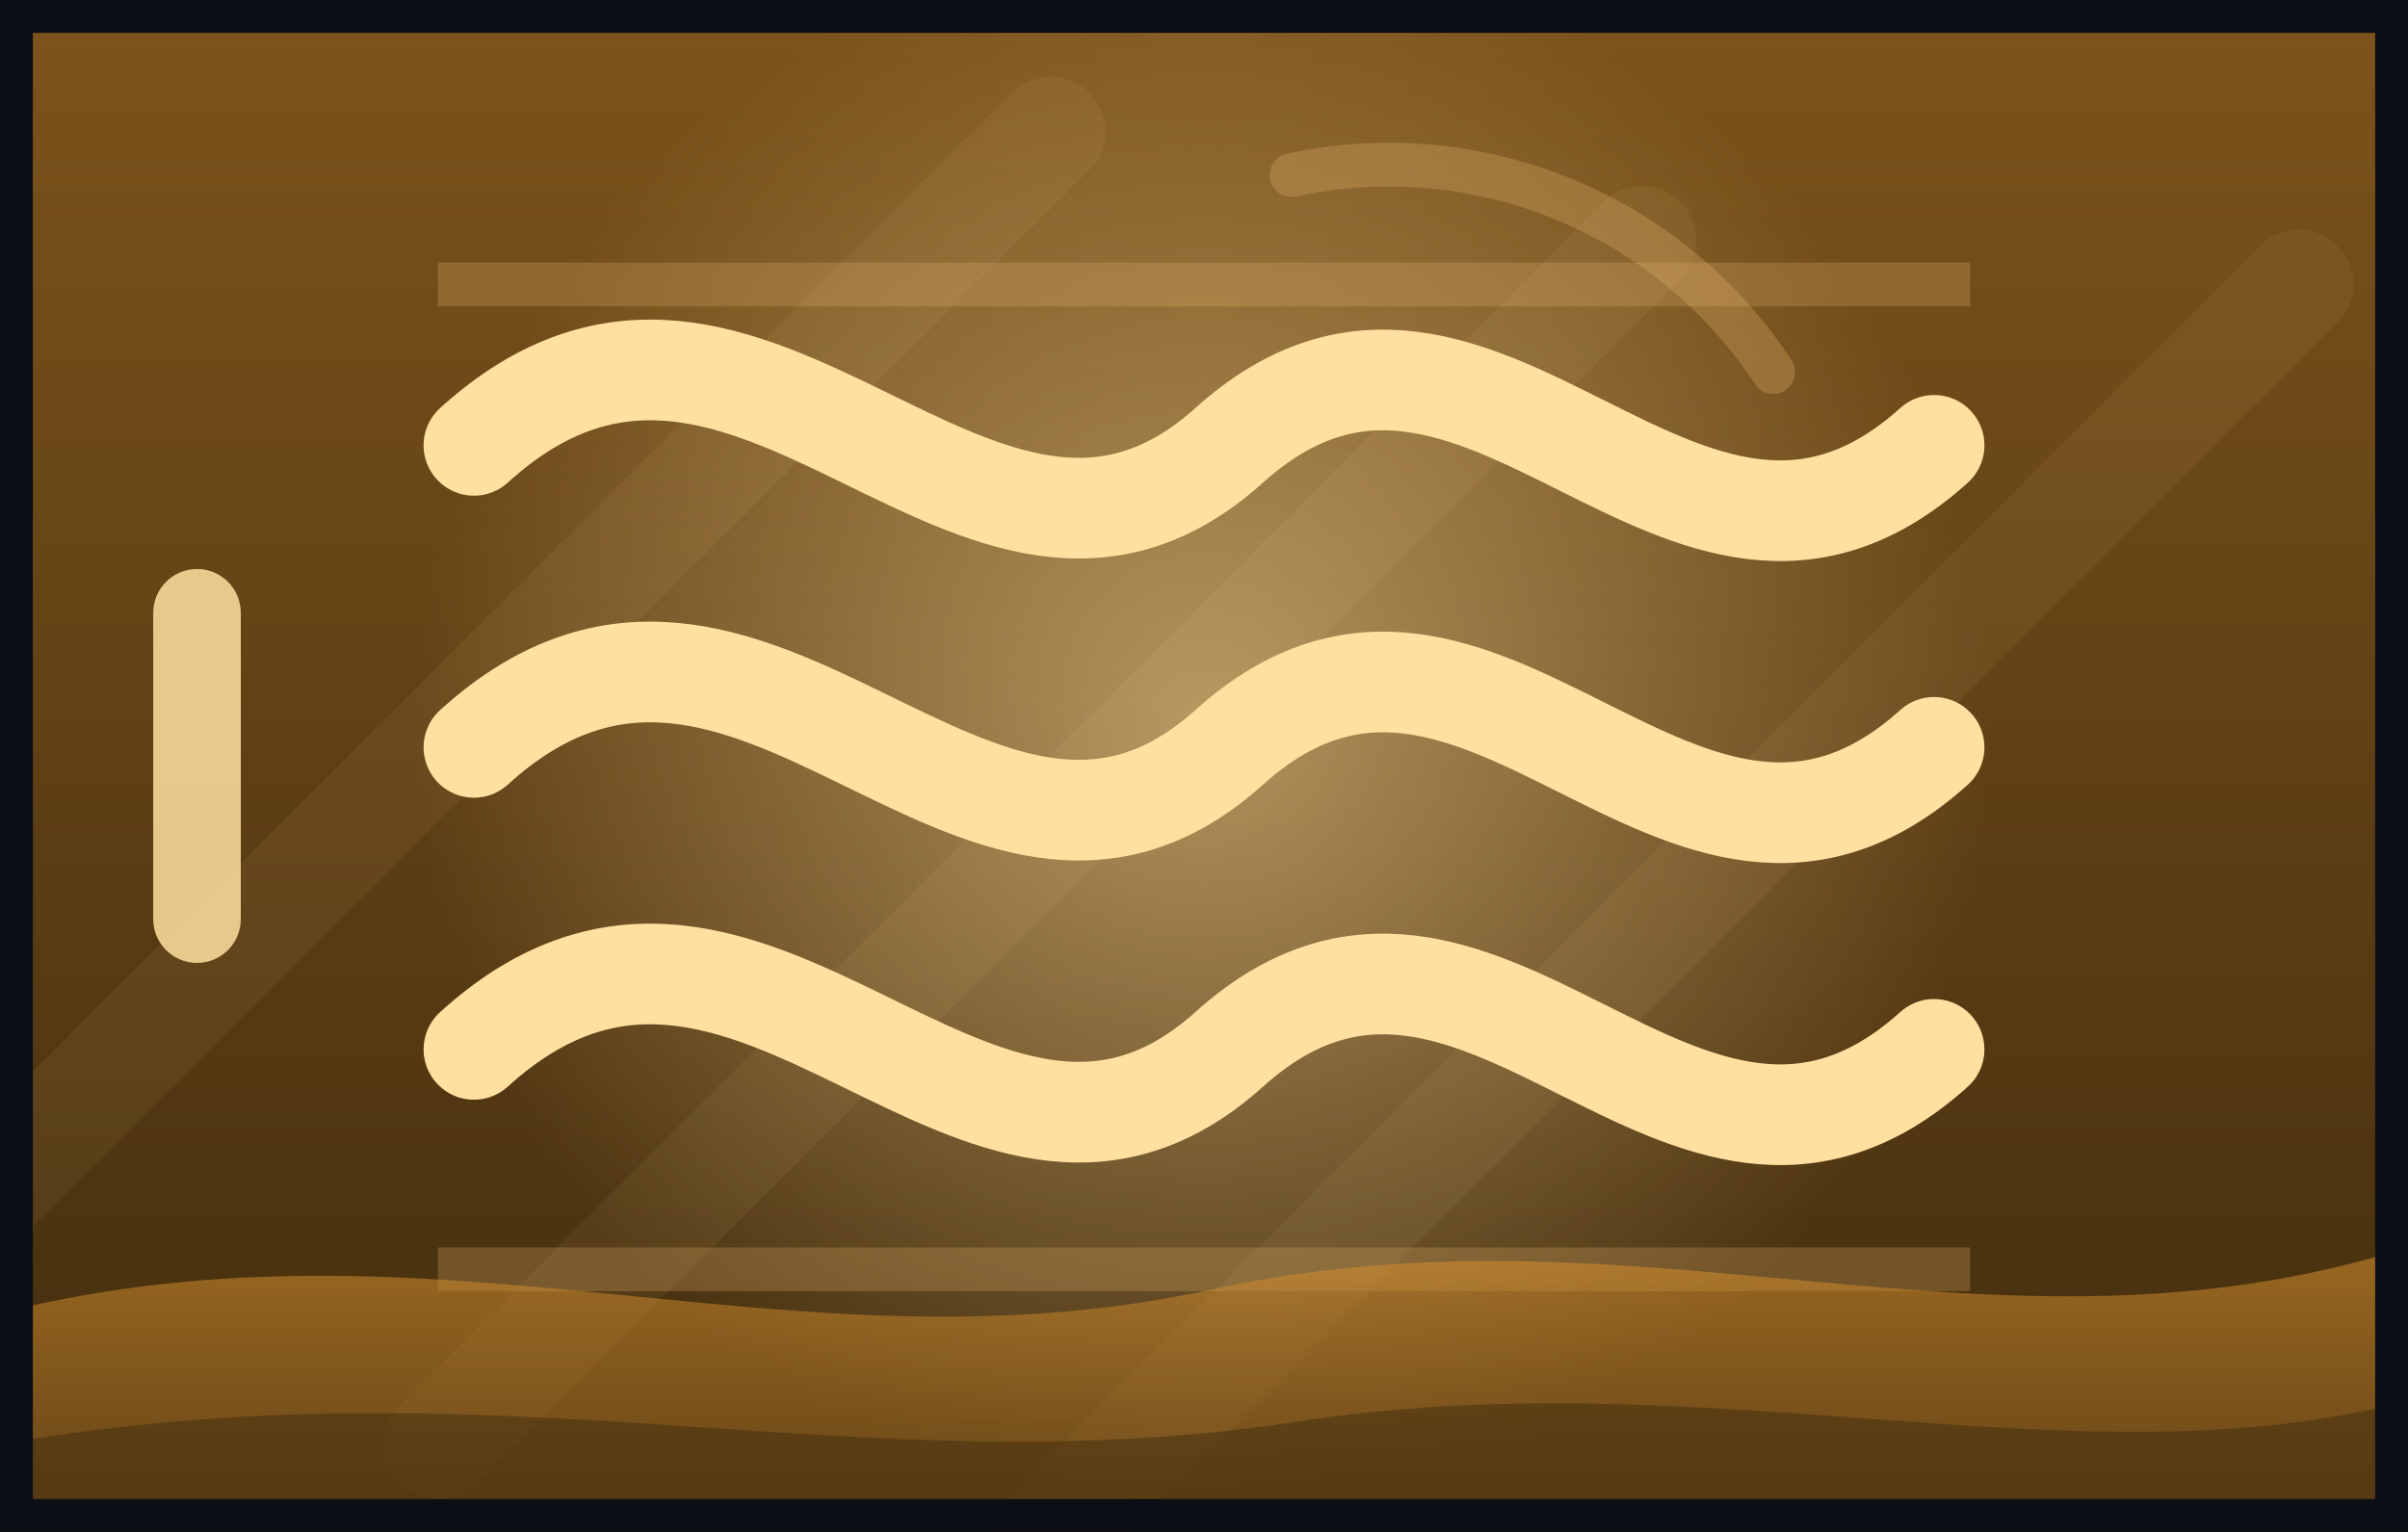
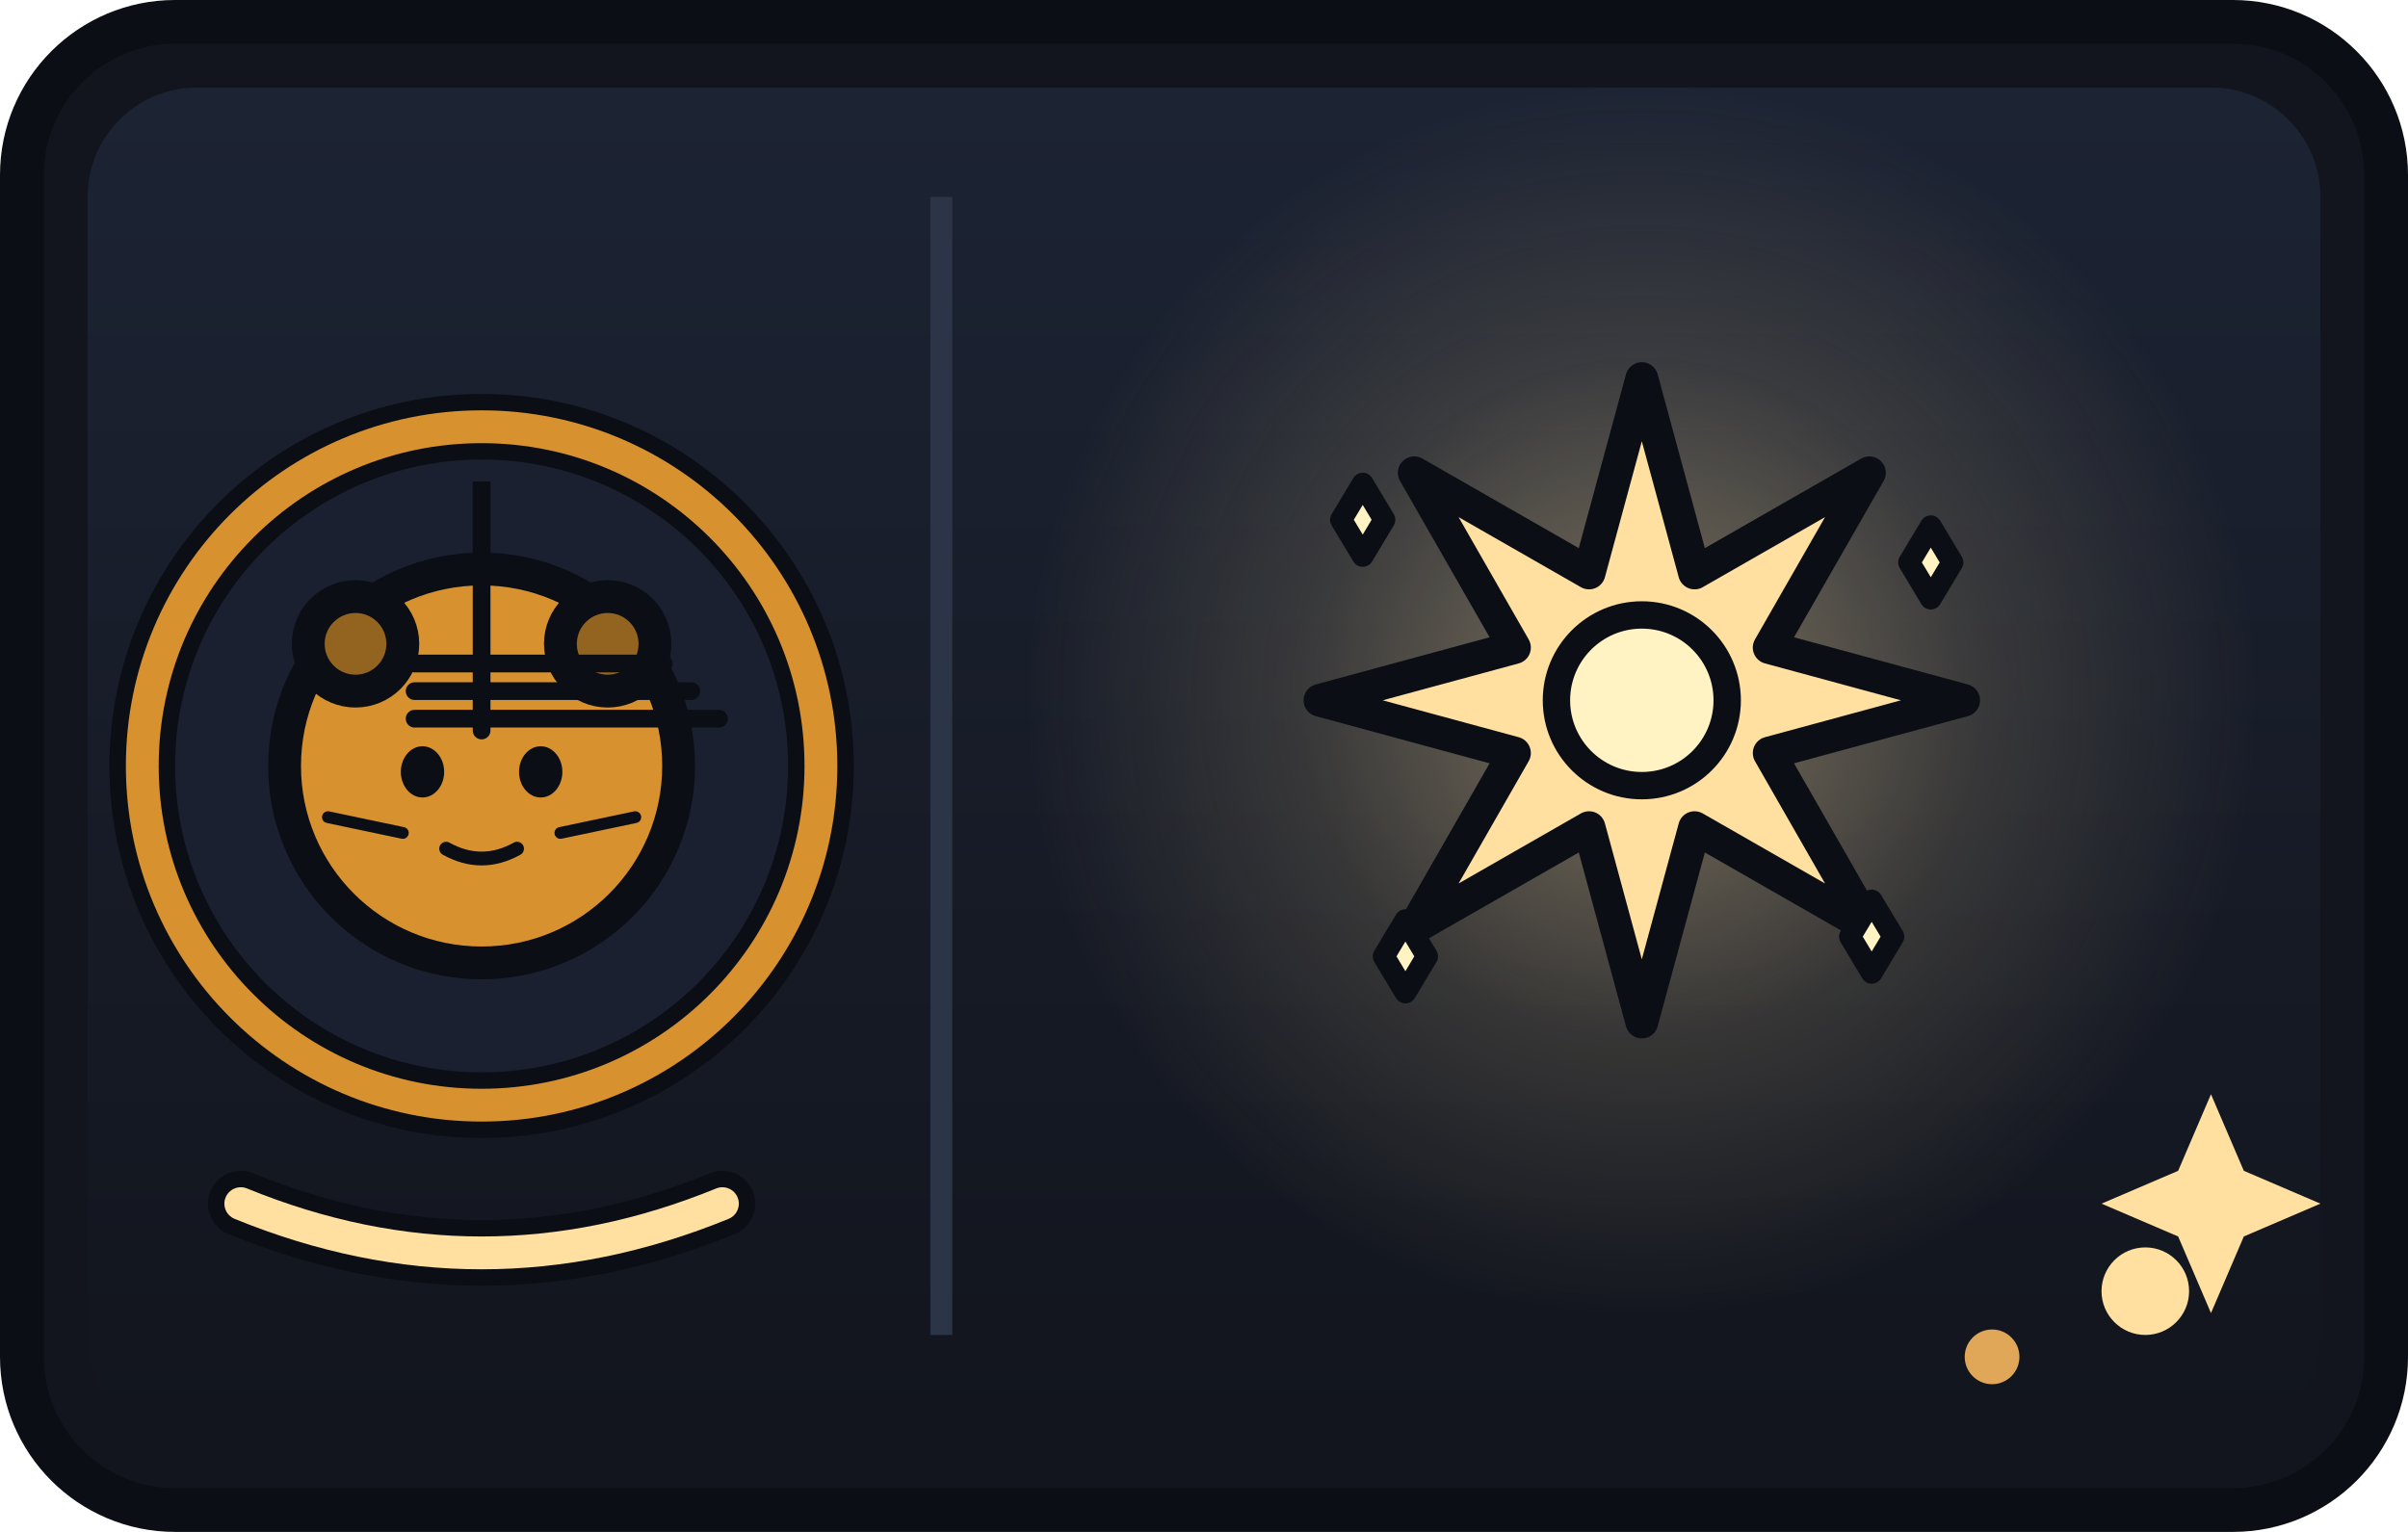
<svg xmlns="http://www.w3.org/2000/svg" width="220" height="140" viewBox="0 0 220 140">
  <defs>
-     <linearGradient id="bg_tiger_special3" x1="0" y1="0" x2="0" y2="1">
-       <stop offset="0" stop-color="#7D541B" />
-       <stop offset="1" stop-color="#412C0E" />
+     <linearGradient id="bg_card_tiger_special3" x1="0" y1="0" x2="0" y2="1">
+       <stop offset="0" stop-color="#1C2333" />
+       <stop offset="1" stop-color="#12151D" />
    </linearGradient>
-     <radialGradient id="glow_tiger_special3" cx="0.5" cy="0.5" r="0.5">
-       <stop offset="0" stop-color="#FFE0A0" stop-opacity="0.52" />
+     <radialGradient id="glow_card_tiger_special3" cx="0.5" cy="0.5" r="0.5">
+       <stop offset="0" stop-color="#FFE0A0" stop-opacity="0.45" />
+       <stop offset="0.55" stop-color="#FFE0A0" stop-opacity="0.14" />
      <stop offset="1" stop-color="#FFE0A0" stop-opacity="0" />
    </radialGradient>
-     <linearGradient id="hill_tiger_special3" x1="0" y1="0" x2="0" y2="1">
-       <stop offset="0" stop-color="#D8912F" />
-       <stop offset="1" stop-color="#7D541B" />
-     </linearGradient>
  </defs>
-   <rect x="0" y="0" width="220" height="140" fill="url(#bg_tiger_special3)" />
-   <g stroke="#FFE0A0" stroke-width="10" stroke-opacity="0.06" stroke-linecap="round">
-     <path d="M-10 118 L96 12" />
-     <path d="M40 132 L150 22" />
-     <path d="M96 140 L210 26" />
-   </g>
-   <circle cx="110" cy="66" r="72" fill="url(#glow_tiger_special3)" />
-   <g fill="none" stroke="#E4B26D" stroke-width="4" stroke-opacity="0.26">
-     <path d="M40 26 H180" />
-     <path d="M40 116 H180" />
-   </g>
-   <g transform="translate(110 66) scale(1.15) translate(-110 -66)">
-     <path d="M52 44 C74 24 92 62 112 44 C132 26 148 62 168 44" fill="none" stroke="#FFE0A0" stroke-width="8" stroke-linecap="round" />
-     <path d="M52 68 C74 48 92 86 112 68 C132 50 148 86 168 68" fill="none" stroke="#FFE0A0" stroke-width="8" stroke-linecap="round" fill-opacity="0.72" />
-     <path d="M52 92 C74 72 92 110 112 92 C132 74 148 110 168 92" fill="none" stroke="#FFE0A0" stroke-width="8" stroke-linecap="round" fill-opacity="0.46" />
-   </g>
-   <path d="M0 120 C40 110 72 126 110 118 C150 109 182 126 220 114 L220 140 L0 140 Z" fill="url(#hill_tiger_special3)" fill-opacity="0.55" />
-   <path d="M0 132 C46 124 78 136 118 130 C156 124 190 136 220 128 L220 140 L0 140 Z" fill="#412C0E" fill-opacity="0.5" />
-   <path d="M118 16 A42 42 0 0 1 162 34" fill="none" stroke="#E4B26D" stroke-width="4" stroke-opacity="0.3" stroke-linecap="round" />
-   <rect x="14" y="52" width="8" height="36" rx="4" fill="#FFE0A0" fill-opacity="0.85" />
-   <rect x="1.5" y="1.5" width="217" height="137" fill="none" stroke="#0B0E14" stroke-width="3" />
+   <rect x="2" y="2" width="216" height="136" rx="14" fill="#12151D" stroke="#0B0E14" stroke-width="4" />
+   <rect x="8" y="8" width="204" height="124" rx="10" fill="url(#bg_card_tiger_special3)" />
+   <circle cx="150" cy="64" r="56" fill="url(#glow_card_tiger_special3)" />
+   <circle cx="44" cy="70" r="31" fill="#1A2030" />
+   <circle cx="44" cy="70" r="31" fill="none" stroke="#0B0E14" stroke-width="6" stroke-linecap="round" stroke-linejoin="round" />
+   <circle cx="44" cy="70" r="31" fill="none" stroke="#D8912F" stroke-width="3" stroke-linecap="round" stroke-linejoin="round" />
+   <circle cx="44" cy="70" r="18" fill="#D8912F" stroke="#0B0E14" stroke-width="3" />
+   <circle cx="32.48" cy="58.84" r="4.32" fill="#936320" stroke="#0B0E14" stroke-width="3" />
+   <circle cx="55.52" cy="58.84" r="4.32" fill="#936320" stroke="#0B0E14" stroke-width="3" />
+   <ellipse cx="38.6" cy="70.54" rx="1.98" ry="2.34" fill="#0B0E14" />
+   <ellipse cx="49.4" cy="70.54" rx="1.98" ry="2.34" fill="#0B0E14" />
+   <path d="M 37.88 60.64 H 50.12 60.64" fill="none" stroke="#0B0E14" stroke-width="1.62" stroke-linecap="round" />
+   <path d="M 37.88 63.16 H 50.12 63.16" fill="none" stroke="#0B0E14" stroke-width="1.62" stroke-linecap="round" />
+   <path d="M 37.88 65.68 H 50.12 65.68" fill="none" stroke="#0B0E14" stroke-width="1.62" stroke-linecap="round" />
+   <path d="M 44 59.2 V 44 66.76" fill="none" stroke="#0B0E14" stroke-width="1.62" stroke-linecap="round" />
+   <path d="M 40.76 77.56 Q 44 79.36 47.24 77.56" fill="none" stroke="#0B0E14" stroke-width="1.26" stroke-linecap="round" />
+   <path d="M 36.8 76.12 L 29.96 74.68" fill="none" stroke="#0B0E14" stroke-width="1.08" stroke-linecap="round" />
+   <path d="M 51.2 76.12 L 58.04 74.68" fill="none" stroke="#0B0E14" stroke-width="1.08" stroke-linecap="round" />
+   <path d="M 22 110 Q 44 119 66 110" fill="none" stroke="#0B0E14" stroke-width="6" stroke-linecap="round" stroke-linejoin="round" />
+   <path d="M 22 110 Q 44 119 66 110" fill="none" stroke="#FFE0A0" stroke-width="3" stroke-linecap="round" stroke-linejoin="round" />
+   <rect x="85" y="18" width="2" height="104" fill="#2C3547" />
+   <polygon points="150,34.6 154.82,52.36 170.79,43.21 161.64,59.18 179.4,64 161.64,68.82 170.79,84.79 154.82,75.64 150,93.4 145.18,75.64 129.21,84.79 138.36,68.82 120.6,64 138.36,59.18 129.21,43.21 145.18,52.36" fill="#FFE0A0" stroke="#0B0E14" stroke-width="3" stroke-linejoin="round" />
+   <circle cx="150" cy="64" r="7.8" fill="#FFF3C4" stroke="#0B0E14" stroke-width="2.5" />
+   <polygon points="124.5,44.2 126.48,47.5 124.5,50.8 122.52,47.5" fill="#FFF3C4" stroke="#0B0E14" stroke-width="2" stroke-linejoin="round" />
+   <polygon points="176.4,48.1 178.38,51.4 176.4,54.7 174.42,51.4" fill="#FFF3C4" stroke="#0B0E14" stroke-width="2" stroke-linejoin="round" />
+   <polygon points="171,82.3 172.98,85.6 171,88.9 169.02,85.6" fill="#FFF3C4" stroke="#0B0E14" stroke-width="2" stroke-linejoin="round" />
+   <polygon points="128.4,84.1 130.38,87.4 128.4,90.7 126.42,87.4" fill="#FFF3C4" stroke="#0B0E14" stroke-width="2" stroke-linejoin="round" />
+   <circle cx="196" cy="118" r="4" fill="#FFE0A0" />
+   <circle cx="182" cy="124" r="2.5" fill="#E0A759" />
+   <polygon points="202,100 205,107 212,110 205,113 202,120 199,113 192,110 199,107" fill="#FFE0A0" />
</svg>
